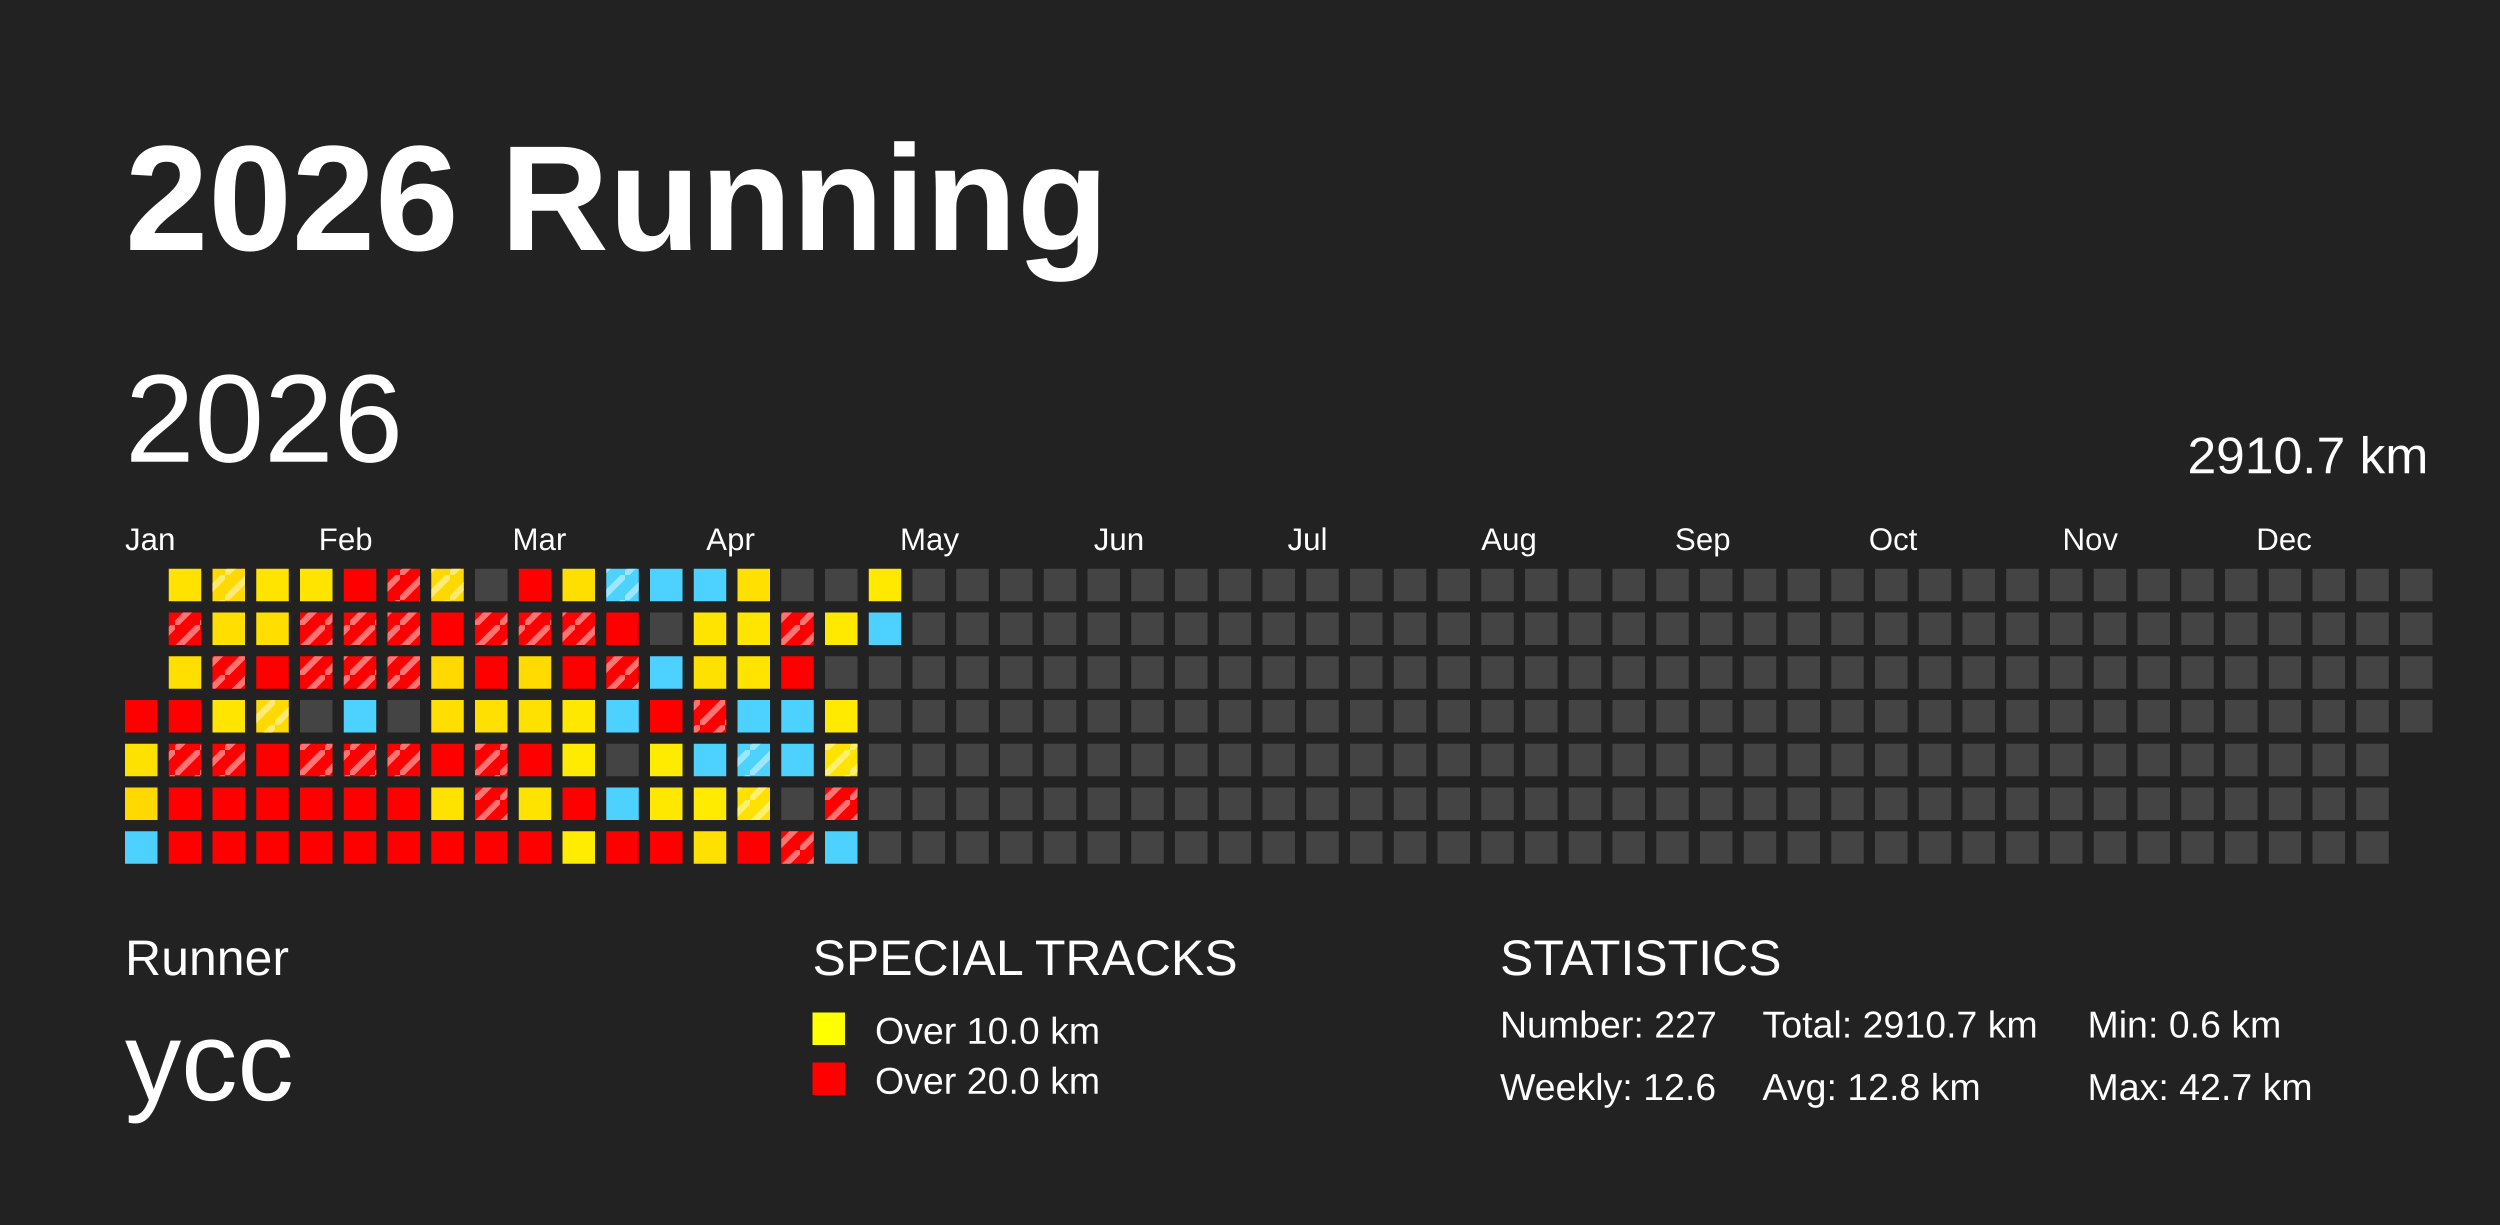
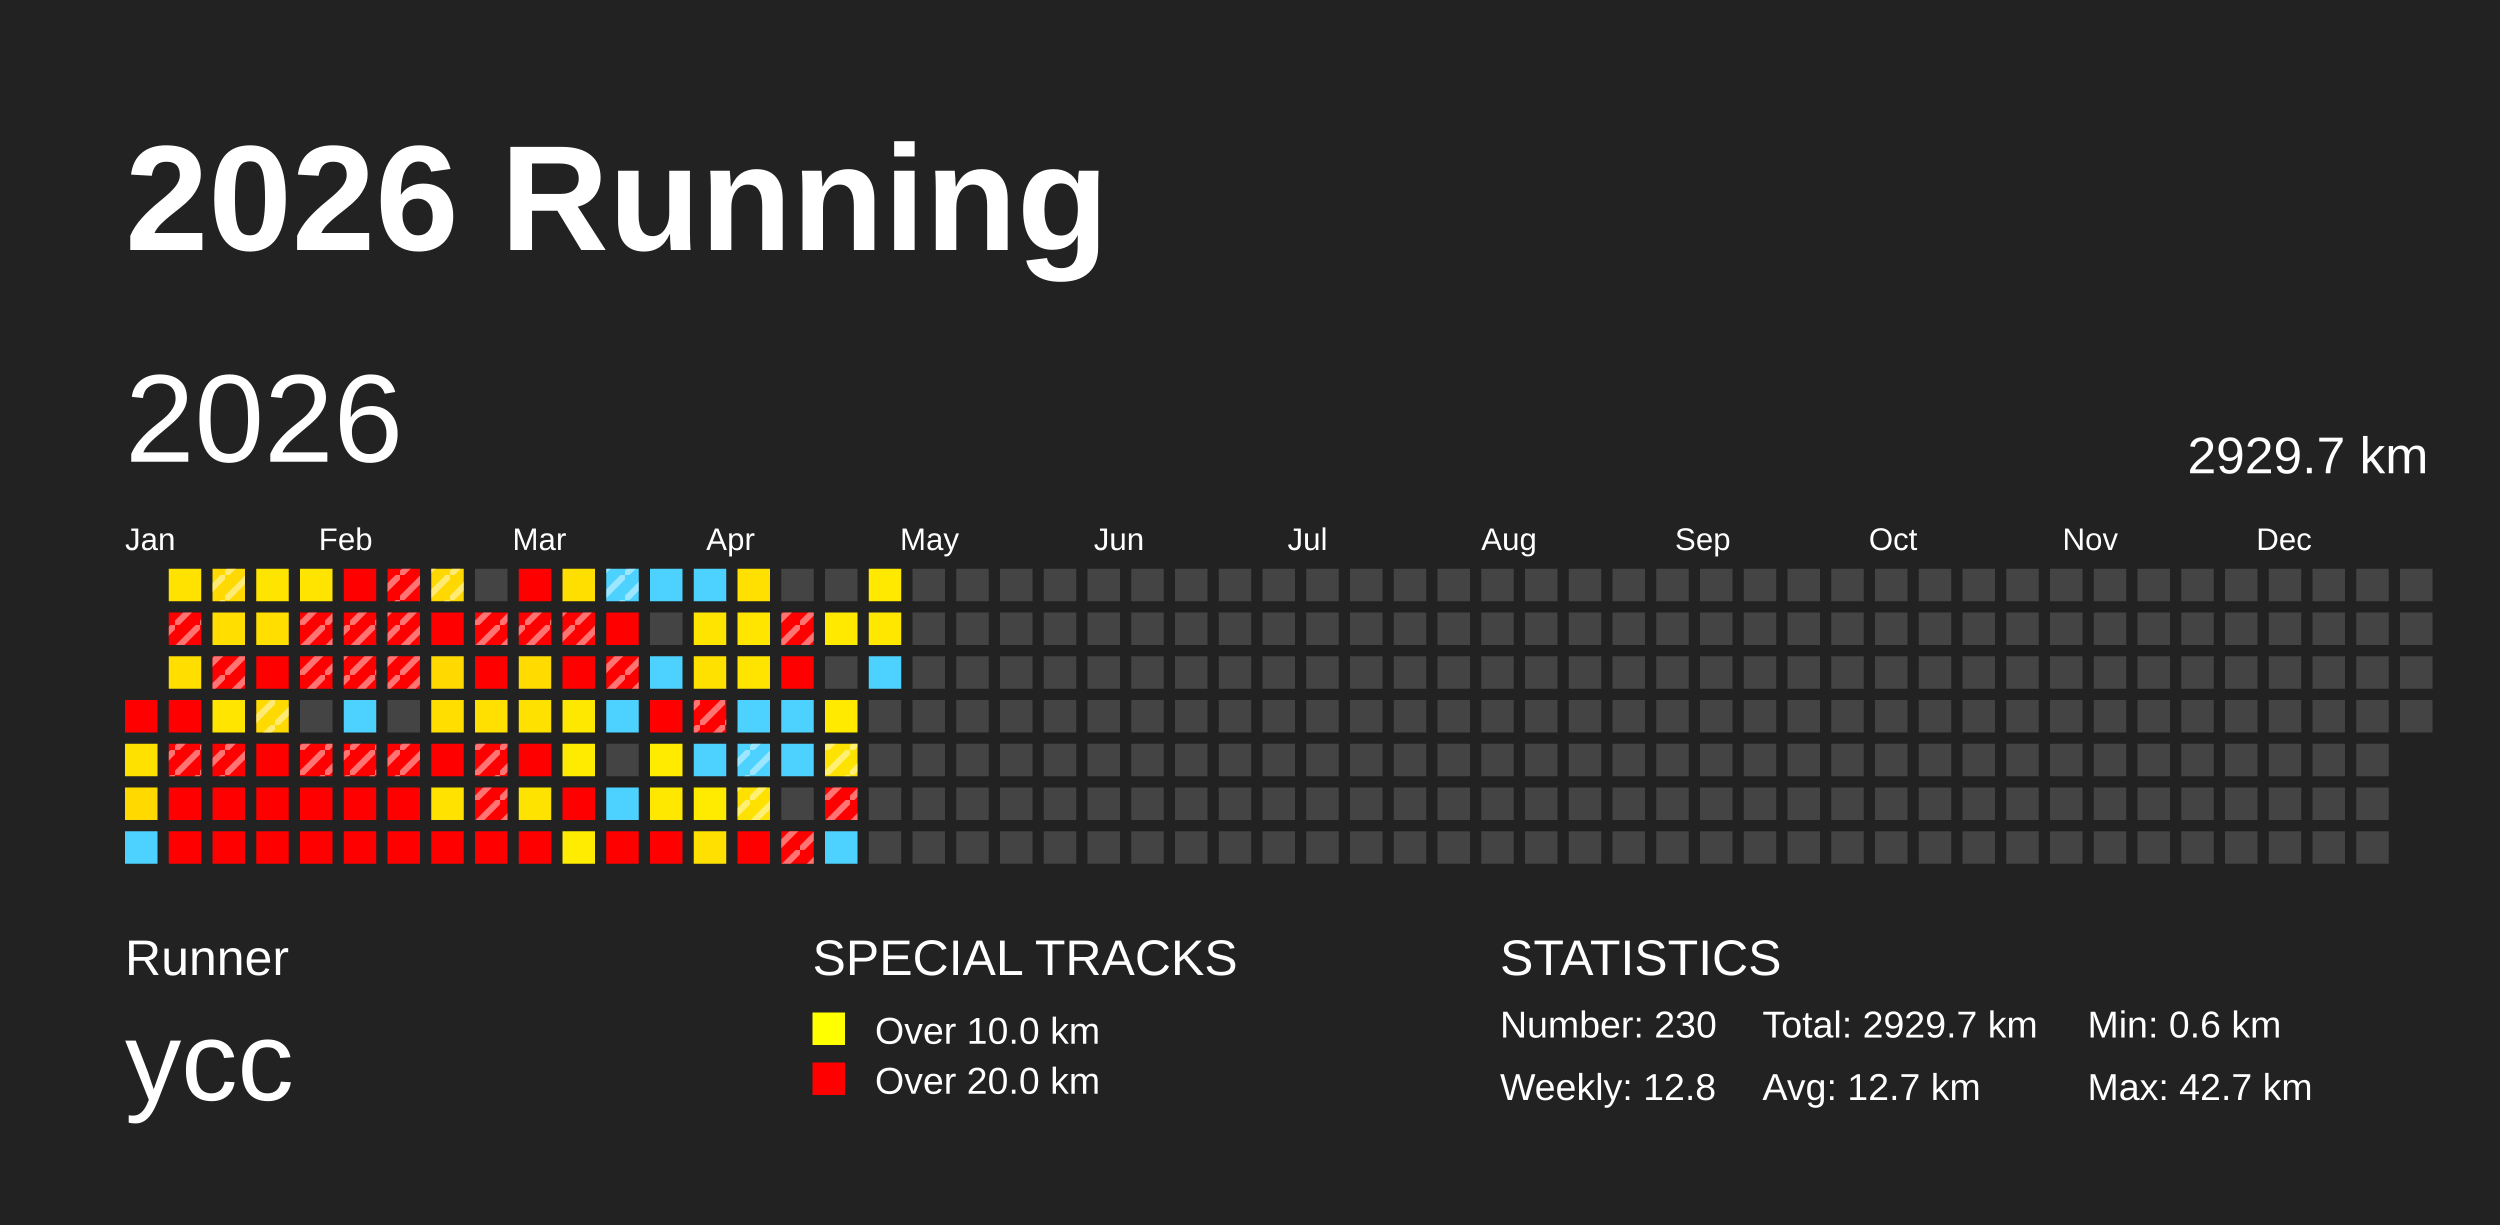
<svg xmlns="http://www.w3.org/2000/svg" baseProfile="full" height="98mm" version="1.1" viewBox="0,0,200,98" width="200mm">
  <defs>
    <pattern height="2" id="indoor-stripe" patternUnits="userSpaceOnUse" width="2">
      <line stroke="white" stroke-opacity="0.45" stroke-width="0.5" x1="0" x2="2" y1="2" y2="0" />
    </pattern>
  </defs>
  <rect fill="#222222" height="98" width="200" x="0" y="0" />
  <text fill="#FFFFFF" style="font-size:12px; font-family:Arial; font-weight:bold;" x="10" y="20">2026 Running</text>
  <text fill="#FFFFFF" style="font-size:4px; font-family:Arial" x="10" y="78">Runner</text>
  <text fill="#FFFFFF" style="font-size:9px; font-family:Arial" x="10" y="88">ycc</text>
  <text fill="#FFFFFF" style="font-size:4px; font-family:Arial" x="65" y="78">SPECIAL TRACKS</text>
  <rect fill="yellow" height="2.6" width="2.6" x="65" y="81" />
  <text fill="#FFFFFF" style="font-size:3px; font-family:Arial" x="70" y="83.5">Over 10.0 km</text>
  <rect fill="red" height="2.6" width="2.6" x="65" y="85" />
  <text fill="#FFFFFF" style="font-size:3px; font-family:Arial" x="70" y="87.5">Over 20.0 km</text>
  <text fill="#FFFFFF" style="font-size:4px; font-family:Arial" x="120" y="78">STATISTICS</text>
-   <text fill="#FFFFFF" style="font-size:3px; font-family:Arial" x="120" y="83">Number: 227</text>
-   <text fill="#FFFFFF" style="font-size:3px; font-family:Arial" x="120" y="88">Weekly: 12.6</text>
-   <text fill="#FFFFFF" style="font-size:3px; font-family:Arial" x="141" y="83">Total: 2910.7 km</text>
-   <text fill="#FFFFFF" style="font-size:3px; font-family:Arial" x="141" y="88">Avg: 12.8 km</text>
+   <text fill="#FFFFFF" style="font-size:3px; font-family:Arial" x="120" y="83">Number: 230</text>
+   <text fill="#FFFFFF" style="font-size:3px; font-family:Arial" x="120" y="88">Weekly: 12.8</text>
+   <text fill="#FFFFFF" style="font-size:3px; font-family:Arial" x="141" y="83">Total: 2929.7 km</text>
+   <text fill="#FFFFFF" style="font-size:3px; font-family:Arial" x="141" y="88">Avg: 12.7 km</text>
  <text fill="#FFFFFF" style="font-size:3px; font-family:Arial" x="167" y="83">Min: 0.6 km</text>
  <text fill="#FFFFFF" style="font-size:3px; font-family:Arial" x="167" y="88">Max: 42.7 km</text>
  <text dominant-baseline="hanging" fill="#FFFFFF" style="font-size:10.0px; font-family:Arial;" x="10" y="30">2026</text>
-   <text dominant-baseline="hanging" fill="#FFFFFF" style="font-size:4.125px; font-family:Arial;" x="175" y="35">2910.7 km</text>
+   <text dominant-baseline="hanging" fill="#FFFFFF" style="font-size:4.125px; font-family:Arial;" x="175" y="35">2929.7 km</text>
  <text fill="#FFFFFF" style="font-size:2.5px; font-family:Arial" x="10.0" y="44">Jan</text>
  <text fill="#FFFFFF" style="font-size:2.5px; font-family:Arial" x="25.5" y="44">Feb</text>
  <text fill="#FFFFFF" style="font-size:2.5px; font-family:Arial" x="41.0" y="44">Mar</text>
  <text fill="#FFFFFF" style="font-size:2.5px; font-family:Arial" x="56.5" y="44">Apr</text>
  <text fill="#FFFFFF" style="font-size:2.5px; font-family:Arial" x="72.0" y="44">May</text>
  <text fill="#FFFFFF" style="font-size:2.5px; font-family:Arial" x="87.5" y="44">Jun</text>
  <text fill="#FFFFFF" style="font-size:2.5px; font-family:Arial" x="103.0" y="44">Jul</text>
  <text fill="#FFFFFF" style="font-size:2.5px; font-family:Arial" x="118.5" y="44">Aug</text>
  <text fill="#FFFFFF" style="font-size:2.5px; font-family:Arial" x="134.0" y="44">Sep</text>
  <text fill="#FFFFFF" style="font-size:2.5px; font-family:Arial" x="149.5" y="44">Oct</text>
  <text fill="#FFFFFF" style="font-size:2.5px; font-family:Arial" x="165.0" y="44">Nov</text>
  <text fill="#FFFFFF" style="font-size:2.5px; font-family:Arial" x="180.5" y="44">Dec</text>
  <rect fill="red" height="2.6" width="2.6" x="10.0" y="56.0" />
  <rect fill="#ffe100" height="2.6" width="2.6" x="10.0" y="59.5" />
  <rect fill="#ffd900" height="2.6" width="2.6" x="10.0" y="63.0" />
  <rect fill="#4dd2ff" height="2.6" width="2.6" x="10.0" y="66.5" />
  <rect fill="#ffe200" height="2.6" width="2.6" x="13.5" y="45.5" />
  <rect fill="red" height="2.6" width="2.6" x="13.5" y="49.0" />
  <rect fill="url(#indoor-stripe)" height="2.6" width="2.6" x="13.5" y="49.0" />
  <rect fill="#ffde00" height="2.6" width="2.6" x="13.5" y="52.5" />
  <rect fill="red" height="2.6" width="2.6" x="13.5" y="56.0" />
  <rect fill="red" height="2.6" width="2.6" x="13.5" y="59.5" />
  <rect fill="url(#indoor-stripe)" height="2.6" width="2.6" x="13.5" y="59.5" />
  <rect fill="red" height="2.6" width="2.6" x="13.5" y="63.0" />
  <rect fill="red" height="2.6" width="2.6" x="13.5" y="66.5" />
  <rect fill="#ffd900" height="2.6" width="2.6" x="17.0" y="45.5" />
  <rect fill="url(#indoor-stripe)" height="2.6" width="2.6" x="17.0" y="45.5" />
  <rect fill="#ffde00" height="2.6" width="2.6" x="17.0" y="49.0" />
  <rect fill="red" height="2.6" width="2.6" x="17.0" y="52.5" />
  <rect fill="url(#indoor-stripe)" height="2.6" width="2.6" x="17.0" y="52.5" />
  <rect fill="#ffe500" height="2.6" width="2.6" x="17.0" y="56.0" />
  <rect fill="red" height="2.6" width="2.6" x="17.0" y="59.5" />
  <rect fill="url(#indoor-stripe)" height="2.6" width="2.6" x="17.0" y="59.5" />
  <rect fill="red" height="2.6" width="2.6" x="17.0" y="63.0" />
  <rect fill="red" height="2.6" width="2.6" x="17.0" y="66.5" />
  <rect fill="#ffe400" height="2.6" width="2.6" x="20.5" y="45.5" />
  <rect fill="#ffde00" height="2.6" width="2.6" x="20.5" y="49.0" />
  <rect fill="red" height="2.6" width="2.6" x="20.5" y="52.5" />
  <rect fill="#ffda00" height="2.6" width="2.6" x="20.5" y="56.0" />
  <rect fill="url(#indoor-stripe)" height="2.6" width="2.6" x="20.5" y="56.0" />
  <rect fill="red" height="2.6" width="2.6" x="20.5" y="59.5" />
  <rect fill="red" height="2.6" width="2.6" x="20.5" y="63.0" />
  <rect fill="red" height="2.6" width="2.6" x="20.5" y="66.5" />
  <rect fill="#ffe400" height="2.6" width="2.6" x="24.0" y="45.5" />
  <rect fill="red" height="2.6" width="2.6" x="24.0" y="49.0" />
  <rect fill="url(#indoor-stripe)" height="2.6" width="2.6" x="24.0" y="49.0" />
  <rect fill="red" height="2.6" width="2.6" x="24.0" y="52.5" />
  <rect fill="url(#indoor-stripe)" height="2.6" width="2.6" x="24.0" y="52.5" />
  <rect fill="#444444" height="2.6" width="2.6" x="24.0" y="56.0" />
  <rect fill="red" height="2.6" width="2.6" x="24.0" y="59.5" />
  <rect fill="url(#indoor-stripe)" height="2.6" width="2.6" x="24.0" y="59.5" />
  <rect fill="red" height="2.6" width="2.6" x="24.0" y="63.0" />
  <rect fill="red" height="2.6" width="2.6" x="24.0" y="66.5" />
  <rect fill="red" height="2.6" width="2.6" x="27.5" y="45.5" />
  <rect fill="red" height="2.6" width="2.6" x="27.5" y="49.0" />
  <rect fill="url(#indoor-stripe)" height="2.6" width="2.6" x="27.5" y="49.0" />
  <rect fill="red" height="2.6" width="2.6" x="27.5" y="52.5" />
  <rect fill="url(#indoor-stripe)" height="2.6" width="2.6" x="27.5" y="52.5" />
  <rect fill="#4dd2ff" height="2.6" width="2.6" x="27.5" y="56.0" />
  <rect fill="red" height="2.6" width="2.6" x="27.5" y="59.5" />
  <rect fill="url(#indoor-stripe)" height="2.6" width="2.6" x="27.5" y="59.5" />
  <rect fill="red" height="2.6" width="2.6" x="27.5" y="63.0" />
  <rect fill="red" height="2.6" width="2.6" x="27.5" y="66.5" />
  <rect fill="red" height="2.6" width="2.6" x="31.0" y="45.5" />
  <rect fill="url(#indoor-stripe)" height="2.6" width="2.6" x="31.0" y="45.5" />
  <rect fill="red" height="2.6" width="2.6" x="31.0" y="49.0" />
  <rect fill="url(#indoor-stripe)" height="2.6" width="2.6" x="31.0" y="49.0" />
  <rect fill="red" height="2.6" width="2.6" x="31.0" y="52.5" />
  <rect fill="url(#indoor-stripe)" height="2.6" width="2.6" x="31.0" y="52.5" />
  <rect fill="#444444" height="2.6" width="2.6" x="31.0" y="56.0" />
  <rect fill="red" height="2.6" width="2.6" x="31.0" y="59.5" />
  <rect fill="url(#indoor-stripe)" height="2.6" width="2.6" x="31.0" y="59.5" />
  <rect fill="red" height="2.6" width="2.6" x="31.0" y="63.0" />
  <rect fill="red" height="2.6" width="2.6" x="31.0" y="66.5" />
  <rect fill="#ffd800" height="2.6" width="2.6" x="34.5" y="45.5" />
  <rect fill="url(#indoor-stripe)" height="2.6" width="2.6" x="34.5" y="45.5" />
  <rect fill="red" height="2.6" width="2.6" x="34.5" y="49.0" />
  <rect fill="#ffd900" height="2.6" width="2.6" x="34.5" y="52.5" />
  <rect fill="#ffde00" height="2.6" width="2.6" x="34.5" y="56.0" />
  <rect fill="red" height="2.6" width="2.6" x="34.5" y="59.5" />
  <rect fill="#ffe200" height="2.6" width="2.6" x="34.5" y="63.0" />
  <rect fill="red" height="2.6" width="2.6" x="34.5" y="66.5" />
  <rect fill="#444444" height="2.6" width="2.6" x="38.0" y="45.5" />
  <rect fill="red" height="2.6" width="2.6" x="38.0" y="49.0" />
  <rect fill="url(#indoor-stripe)" height="2.6" width="2.6" x="38.0" y="49.0" />
  <rect fill="red" height="2.6" width="2.6" x="38.0" y="52.5" />
  <rect fill="#ffe000" height="2.6" width="2.6" x="38.0" y="56.0" />
  <rect fill="red" height="2.6" width="2.6" x="38.0" y="59.5" />
  <rect fill="url(#indoor-stripe)" height="2.6" width="2.6" x="38.0" y="59.5" />
  <rect fill="red" height="2.6" width="2.6" x="38.0" y="63.0" />
  <rect fill="url(#indoor-stripe)" height="2.6" width="2.6" x="38.0" y="63.0" />
  <rect fill="red" height="2.6" width="2.6" x="38.0" y="66.5" />
  <rect fill="red" height="2.6" width="2.6" x="41.5" y="45.5" />
  <rect fill="red" height="2.6" width="2.6" x="41.5" y="49.0" />
  <rect fill="url(#indoor-stripe)" height="2.6" width="2.6" x="41.5" y="49.0" />
  <rect fill="#ffdb00" height="2.6" width="2.6" x="41.5" y="52.5" />
  <rect fill="#ffe100" height="2.6" width="2.6" x="41.5" y="56.0" />
  <rect fill="red" height="2.6" width="2.6" x="41.5" y="59.5" />
  <rect fill="#ffe300" height="2.6" width="2.6" x="41.5" y="63.0" />
  <rect fill="red" height="2.6" width="2.6" x="41.5" y="66.5" />
  <rect fill="#ffdf00" height="2.6" width="2.6" x="45.0" y="45.5" />
  <rect fill="red" height="2.6" width="2.6" x="45.0" y="49.0" />
  <rect fill="url(#indoor-stripe)" height="2.6" width="2.6" x="45.0" y="49.0" />
  <rect fill="red" height="2.6" width="2.6" x="45.0" y="52.5" />
  <rect fill="#ffe800" height="2.6" width="2.6" x="45.0" y="56.0" />
  <rect fill="#ffeb00" height="2.6" width="2.6" x="45.0" y="59.5" />
  <rect fill="red" height="2.6" width="2.6" x="45.0" y="63.0" />
  <rect fill="#ffec00" height="2.6" width="2.6" x="45.0" y="66.5" />
  <rect fill="#4dd2ff" height="2.6" width="2.6" x="48.5" y="45.5" />
  <rect fill="url(#indoor-stripe)" height="2.6" width="2.6" x="48.5" y="45.5" />
  <rect fill="red" height="2.6" width="2.6" x="48.5" y="49.0" />
  <rect fill="red" height="2.6" width="2.6" x="48.5" y="52.5" />
  <rect fill="url(#indoor-stripe)" height="2.6" width="2.6" x="48.5" y="52.5" />
  <rect fill="#4dd2ff" height="2.6" width="2.6" x="48.5" y="56.0" />
  <rect fill="#444444" height="2.6" width="2.6" x="48.5" y="59.5" />
  <rect fill="#4dd2ff" height="2.6" width="2.6" x="48.5" y="63.0" />
  <rect fill="red" height="2.6" width="2.6" x="48.5" y="66.5" />
  <rect fill="#4dd2ff" height="2.6" width="2.6" x="52.0" y="45.5" />
  <rect fill="#444444" height="2.6" width="2.6" x="52.0" y="49.0" />
  <rect fill="#4dd2ff" height="2.6" width="2.6" x="52.0" y="52.5" />
  <rect fill="red" height="2.6" width="2.6" x="52.0" y="56.0" />
  <rect fill="#ffeb00" height="2.6" width="2.6" x="52.0" y="59.5" />
  <rect fill="#ffe800" height="2.6" width="2.6" x="52.0" y="63.0" />
  <rect fill="red" height="2.6" width="2.6" x="52.0" y="66.5" />
  <rect fill="#4dd2ff" height="2.6" width="2.6" x="55.5" y="45.5" />
  <rect fill="#ffe400" height="2.6" width="2.6" x="55.5" y="49.0" />
  <rect fill="#ffe100" height="2.6" width="2.6" x="55.5" y="52.5" />
  <rect fill="red" height="2.6" width="2.6" x="55.5" y="56.0" />
  <rect fill="url(#indoor-stripe)" height="2.6" width="2.6" x="55.5" y="56.0" />
  <rect fill="#4dd2ff" height="2.6" width="2.6" x="55.5" y="59.5" />
  <rect fill="#ffeb00" height="2.6" width="2.6" x="55.5" y="63.0" />
  <rect fill="#ffe000" height="2.6" width="2.6" x="55.5" y="66.5" />
  <rect fill="#ffe000" height="2.6" width="2.6" x="59.0" y="45.5" />
  <rect fill="#ffe500" height="2.6" width="2.6" x="59.0" y="49.0" />
  <rect fill="#ffe400" height="2.6" width="2.6" x="59.0" y="52.5" />
  <rect fill="#4dd2ff" height="2.6" width="2.6" x="59.0" y="56.0" />
  <rect fill="#4dd2ff" height="2.6" width="2.6" x="59.0" y="59.5" />
  <rect fill="url(#indoor-stripe)" height="2.6" width="2.6" x="59.0" y="59.5" />
  <rect fill="#ffe100" height="2.6" width="2.6" x="59.0" y="63.0" />
  <rect fill="url(#indoor-stripe)" height="2.6" width="2.6" x="59.0" y="63.0" />
  <rect fill="red" height="2.6" width="2.6" x="59.0" y="66.5" />
  <rect fill="#444444" height="2.6" width="2.6" x="62.5" y="45.5" />
  <rect fill="red" height="2.6" width="2.6" x="62.5" y="49.0" />
  <rect fill="url(#indoor-stripe)" height="2.6" width="2.6" x="62.5" y="49.0" />
  <rect fill="red" height="2.6" width="2.6" x="62.5" y="52.5" />
  <rect fill="#4dd2ff" height="2.6" width="2.6" x="62.5" y="56.0" />
  <rect fill="#4dd2ff" height="2.6" width="2.6" x="62.5" y="59.5" />
  <rect fill="#444444" height="2.6" width="2.6" x="62.5" y="63.0" />
  <rect fill="red" height="2.6" width="2.6" x="62.5" y="66.5" />
  <rect fill="url(#indoor-stripe)" height="2.6" width="2.6" x="62.5" y="66.5" />
  <rect fill="#444444" height="2.6" width="2.6" x="66.0" y="45.5" />
  <rect fill="#ffe900" height="2.6" width="2.6" x="66.0" y="49.0" />
  <rect fill="#444444" height="2.6" width="2.6" x="66.0" y="52.5" />
  <rect fill="#ffea00" height="2.6" width="2.6" x="66.0" y="56.0" />
  <rect fill="#ffe300" height="2.6" width="2.6" x="66.0" y="59.5" />
  <rect fill="url(#indoor-stripe)" height="2.6" width="2.6" x="66.0" y="59.5" />
  <rect fill="red" height="2.6" width="2.6" x="66.0" y="63.0" />
  <rect fill="url(#indoor-stripe)" height="2.6" width="2.6" x="66.0" y="63.0" />
  <rect fill="#4dd2ff" height="2.6" width="2.6" x="66.0" y="66.5" />
  <rect fill="#ffe900" height="2.6" width="2.6" x="69.5" y="45.5" />
-   <rect fill="#4dd2ff" height="2.6" width="2.6" x="69.5" y="49.0" />
-   <rect fill="#444444" height="2.6" width="2.6" x="69.5" y="52.5" />
+   <rect fill="#ffe700" height="2.6" width="2.6" x="69.5" y="49.0" />
+   <rect fill="#4dd2ff" height="2.6" width="2.6" x="69.5" y="52.5" />
  <rect fill="#444444" height="2.6" width="2.6" x="69.5" y="56.0" />
  <rect fill="#444444" height="2.6" width="2.6" x="69.5" y="59.5" />
  <rect fill="#444444" height="2.6" width="2.6" x="69.5" y="63.0" />
  <rect fill="#444444" height="2.6" width="2.6" x="69.5" y="66.5" />
  <rect fill="#444444" height="2.6" width="2.6" x="73.0" y="45.5" />
  <rect fill="#444444" height="2.6" width="2.6" x="73.0" y="49.0" />
  <rect fill="#444444" height="2.6" width="2.6" x="73.0" y="52.5" />
  <rect fill="#444444" height="2.6" width="2.6" x="73.0" y="56.0" />
  <rect fill="#444444" height="2.6" width="2.6" x="73.0" y="59.5" />
  <rect fill="#444444" height="2.6" width="2.6" x="73.0" y="63.0" />
  <rect fill="#444444" height="2.6" width="2.6" x="73.0" y="66.5" />
  <rect fill="#444444" height="2.6" width="2.6" x="76.5" y="45.5" />
  <rect fill="#444444" height="2.6" width="2.6" x="76.5" y="49.0" />
  <rect fill="#444444" height="2.6" width="2.6" x="76.5" y="52.5" />
  <rect fill="#444444" height="2.6" width="2.6" x="76.5" y="56.0" />
  <rect fill="#444444" height="2.6" width="2.6" x="76.5" y="59.5" />
  <rect fill="#444444" height="2.6" width="2.6" x="76.5" y="63.0" />
  <rect fill="#444444" height="2.6" width="2.6" x="76.5" y="66.5" />
  <rect fill="#444444" height="2.6" width="2.6" x="80.0" y="45.5" />
  <rect fill="#444444" height="2.6" width="2.6" x="80.0" y="49.0" />
  <rect fill="#444444" height="2.6" width="2.6" x="80.0" y="52.5" />
  <rect fill="#444444" height="2.6" width="2.6" x="80.0" y="56.0" />
  <rect fill="#444444" height="2.6" width="2.6" x="80.0" y="59.5" />
  <rect fill="#444444" height="2.6" width="2.6" x="80.0" y="63.0" />
  <rect fill="#444444" height="2.6" width="2.6" x="80.0" y="66.5" />
  <rect fill="#444444" height="2.6" width="2.6" x="83.5" y="45.5" />
  <rect fill="#444444" height="2.6" width="2.6" x="83.5" y="49.0" />
  <rect fill="#444444" height="2.6" width="2.6" x="83.5" y="52.5" />
  <rect fill="#444444" height="2.6" width="2.6" x="83.5" y="56.0" />
  <rect fill="#444444" height="2.6" width="2.6" x="83.5" y="59.5" />
  <rect fill="#444444" height="2.6" width="2.6" x="83.5" y="63.0" />
  <rect fill="#444444" height="2.6" width="2.6" x="83.5" y="66.5" />
  <rect fill="#444444" height="2.6" width="2.6" x="87.0" y="45.5" />
  <rect fill="#444444" height="2.6" width="2.6" x="87.0" y="49.0" />
  <rect fill="#444444" height="2.6" width="2.6" x="87.0" y="52.5" />
  <rect fill="#444444" height="2.6" width="2.6" x="87.0" y="56.0" />
  <rect fill="#444444" height="2.6" width="2.6" x="87.0" y="59.5" />
  <rect fill="#444444" height="2.6" width="2.6" x="87.0" y="63.0" />
  <rect fill="#444444" height="2.6" width="2.6" x="87.0" y="66.5" />
  <rect fill="#444444" height="2.6" width="2.6" x="90.5" y="45.5" />
  <rect fill="#444444" height="2.6" width="2.6" x="90.5" y="49.0" />
  <rect fill="#444444" height="2.6" width="2.6" x="90.5" y="52.5" />
  <rect fill="#444444" height="2.6" width="2.6" x="90.5" y="56.0" />
  <rect fill="#444444" height="2.6" width="2.6" x="90.5" y="59.5" />
  <rect fill="#444444" height="2.6" width="2.6" x="90.5" y="63.0" />
  <rect fill="#444444" height="2.6" width="2.6" x="90.5" y="66.5" />
  <rect fill="#444444" height="2.6" width="2.6" x="94.0" y="45.5" />
  <rect fill="#444444" height="2.6" width="2.6" x="94.0" y="49.0" />
  <rect fill="#444444" height="2.6" width="2.6" x="94.0" y="52.5" />
  <rect fill="#444444" height="2.6" width="2.6" x="94.0" y="56.0" />
  <rect fill="#444444" height="2.6" width="2.6" x="94.0" y="59.5" />
  <rect fill="#444444" height="2.6" width="2.6" x="94.0" y="63.0" />
  <rect fill="#444444" height="2.6" width="2.6" x="94.0" y="66.5" />
  <rect fill="#444444" height="2.6" width="2.6" x="97.5" y="45.5" />
  <rect fill="#444444" height="2.6" width="2.6" x="97.5" y="49.0" />
  <rect fill="#444444" height="2.6" width="2.6" x="97.5" y="52.5" />
  <rect fill="#444444" height="2.6" width="2.6" x="97.5" y="56.0" />
  <rect fill="#444444" height="2.6" width="2.6" x="97.5" y="59.5" />
  <rect fill="#444444" height="2.6" width="2.6" x="97.5" y="63.0" />
  <rect fill="#444444" height="2.6" width="2.6" x="97.5" y="66.5" />
  <rect fill="#444444" height="2.6" width="2.6" x="101.0" y="45.5" />
  <rect fill="#444444" height="2.6" width="2.6" x="101.0" y="49.0" />
  <rect fill="#444444" height="2.6" width="2.6" x="101.0" y="52.5" />
  <rect fill="#444444" height="2.6" width="2.6" x="101.0" y="56.0" />
  <rect fill="#444444" height="2.6" width="2.6" x="101.0" y="59.5" />
  <rect fill="#444444" height="2.6" width="2.6" x="101.0" y="63.0" />
  <rect fill="#444444" height="2.6" width="2.6" x="101.0" y="66.5" />
  <rect fill="#444444" height="2.6" width="2.6" x="104.5" y="45.5" />
  <rect fill="#444444" height="2.6" width="2.6" x="104.5" y="49.0" />
  <rect fill="#444444" height="2.6" width="2.6" x="104.5" y="52.5" />
  <rect fill="#444444" height="2.6" width="2.6" x="104.5" y="56.0" />
  <rect fill="#444444" height="2.6" width="2.6" x="104.5" y="59.5" />
  <rect fill="#444444" height="2.6" width="2.6" x="104.5" y="63.0" />
  <rect fill="#444444" height="2.6" width="2.6" x="104.5" y="66.5" />
  <rect fill="#444444" height="2.6" width="2.6" x="108.0" y="45.5" />
  <rect fill="#444444" height="2.6" width="2.6" x="108.0" y="49.0" />
  <rect fill="#444444" height="2.6" width="2.6" x="108.0" y="52.5" />
  <rect fill="#444444" height="2.6" width="2.6" x="108.0" y="56.0" />
  <rect fill="#444444" height="2.6" width="2.6" x="108.0" y="59.5" />
  <rect fill="#444444" height="2.6" width="2.6" x="108.0" y="63.0" />
  <rect fill="#444444" height="2.6" width="2.6" x="108.0" y="66.5" />
  <rect fill="#444444" height="2.6" width="2.6" x="111.5" y="45.5" />
  <rect fill="#444444" height="2.6" width="2.6" x="111.5" y="49.0" />
  <rect fill="#444444" height="2.6" width="2.6" x="111.5" y="52.5" />
  <rect fill="#444444" height="2.6" width="2.6" x="111.5" y="56.0" />
  <rect fill="#444444" height="2.6" width="2.6" x="111.5" y="59.5" />
  <rect fill="#444444" height="2.6" width="2.6" x="111.5" y="63.0" />
  <rect fill="#444444" height="2.6" width="2.6" x="111.5" y="66.5" />
  <rect fill="#444444" height="2.6" width="2.6" x="115.0" y="45.5" />
  <rect fill="#444444" height="2.6" width="2.6" x="115.0" y="49.0" />
  <rect fill="#444444" height="2.6" width="2.6" x="115.0" y="52.5" />
  <rect fill="#444444" height="2.6" width="2.6" x="115.0" y="56.0" />
  <rect fill="#444444" height="2.6" width="2.6" x="115.0" y="59.5" />
  <rect fill="#444444" height="2.6" width="2.6" x="115.0" y="63.0" />
  <rect fill="#444444" height="2.6" width="2.6" x="115.0" y="66.5" />
  <rect fill="#444444" height="2.6" width="2.6" x="118.5" y="45.5" />
  <rect fill="#444444" height="2.6" width="2.6" x="118.5" y="49.0" />
  <rect fill="#444444" height="2.6" width="2.6" x="118.5" y="52.5" />
  <rect fill="#444444" height="2.6" width="2.6" x="118.5" y="56.0" />
  <rect fill="#444444" height="2.6" width="2.6" x="118.5" y="59.5" />
  <rect fill="#444444" height="2.6" width="2.6" x="118.5" y="63.0" />
  <rect fill="#444444" height="2.6" width="2.6" x="118.5" y="66.5" />
  <rect fill="#444444" height="2.6" width="2.6" x="122.0" y="45.5" />
  <rect fill="#444444" height="2.6" width="2.6" x="122.0" y="49.0" />
  <rect fill="#444444" height="2.6" width="2.6" x="122.0" y="52.5" />
  <rect fill="#444444" height="2.6" width="2.6" x="122.0" y="56.0" />
  <rect fill="#444444" height="2.6" width="2.6" x="122.0" y="59.5" />
  <rect fill="#444444" height="2.6" width="2.6" x="122.0" y="63.0" />
  <rect fill="#444444" height="2.6" width="2.6" x="122.0" y="66.5" />
  <rect fill="#444444" height="2.6" width="2.6" x="125.5" y="45.5" />
  <rect fill="#444444" height="2.6" width="2.6" x="125.5" y="49.0" />
  <rect fill="#444444" height="2.6" width="2.6" x="125.5" y="52.5" />
  <rect fill="#444444" height="2.6" width="2.6" x="125.5" y="56.0" />
  <rect fill="#444444" height="2.6" width="2.6" x="125.5" y="59.5" />
  <rect fill="#444444" height="2.6" width="2.6" x="125.5" y="63.0" />
  <rect fill="#444444" height="2.6" width="2.6" x="125.5" y="66.5" />
  <rect fill="#444444" height="2.6" width="2.6" x="129.0" y="45.5" />
  <rect fill="#444444" height="2.6" width="2.6" x="129.0" y="49.0" />
  <rect fill="#444444" height="2.6" width="2.6" x="129.0" y="52.5" />
  <rect fill="#444444" height="2.6" width="2.6" x="129.0" y="56.0" />
  <rect fill="#444444" height="2.6" width="2.6" x="129.0" y="59.5" />
  <rect fill="#444444" height="2.6" width="2.6" x="129.0" y="63.0" />
  <rect fill="#444444" height="2.6" width="2.6" x="129.0" y="66.5" />
  <rect fill="#444444" height="2.6" width="2.6" x="132.5" y="45.5" />
  <rect fill="#444444" height="2.6" width="2.6" x="132.5" y="49.0" />
  <rect fill="#444444" height="2.6" width="2.6" x="132.5" y="52.5" />
  <rect fill="#444444" height="2.6" width="2.6" x="132.5" y="56.0" />
  <rect fill="#444444" height="2.6" width="2.6" x="132.5" y="59.5" />
  <rect fill="#444444" height="2.6" width="2.6" x="132.5" y="63.0" />
  <rect fill="#444444" height="2.6" width="2.6" x="132.5" y="66.5" />
  <rect fill="#444444" height="2.6" width="2.6" x="136.0" y="45.5" />
  <rect fill="#444444" height="2.6" width="2.6" x="136.0" y="49.0" />
  <rect fill="#444444" height="2.6" width="2.6" x="136.0" y="52.5" />
  <rect fill="#444444" height="2.6" width="2.6" x="136.0" y="56.0" />
  <rect fill="#444444" height="2.6" width="2.6" x="136.0" y="59.5" />
  <rect fill="#444444" height="2.6" width="2.6" x="136.0" y="63.0" />
  <rect fill="#444444" height="2.6" width="2.6" x="136.0" y="66.5" />
  <rect fill="#444444" height="2.6" width="2.6" x="139.5" y="45.5" />
  <rect fill="#444444" height="2.6" width="2.6" x="139.5" y="49.0" />
  <rect fill="#444444" height="2.6" width="2.6" x="139.5" y="52.5" />
  <rect fill="#444444" height="2.6" width="2.6" x="139.5" y="56.0" />
  <rect fill="#444444" height="2.6" width="2.6" x="139.5" y="59.5" />
  <rect fill="#444444" height="2.6" width="2.6" x="139.5" y="63.0" />
  <rect fill="#444444" height="2.6" width="2.6" x="139.5" y="66.5" />
  <rect fill="#444444" height="2.6" width="2.6" x="143.0" y="45.5" />
  <rect fill="#444444" height="2.6" width="2.6" x="143.0" y="49.0" />
  <rect fill="#444444" height="2.6" width="2.6" x="143.0" y="52.5" />
  <rect fill="#444444" height="2.6" width="2.6" x="143.0" y="56.0" />
  <rect fill="#444444" height="2.6" width="2.6" x="143.0" y="59.5" />
  <rect fill="#444444" height="2.6" width="2.6" x="143.0" y="63.0" />
  <rect fill="#444444" height="2.6" width="2.6" x="143.0" y="66.5" />
  <rect fill="#444444" height="2.6" width="2.6" x="146.5" y="45.5" />
  <rect fill="#444444" height="2.6" width="2.6" x="146.5" y="49.0" />
  <rect fill="#444444" height="2.6" width="2.6" x="146.5" y="52.5" />
  <rect fill="#444444" height="2.6" width="2.6" x="146.5" y="56.0" />
  <rect fill="#444444" height="2.6" width="2.6" x="146.5" y="59.5" />
  <rect fill="#444444" height="2.6" width="2.6" x="146.5" y="63.0" />
  <rect fill="#444444" height="2.6" width="2.6" x="146.5" y="66.5" />
  <rect fill="#444444" height="2.6" width="2.6" x="150.0" y="45.5" />
  <rect fill="#444444" height="2.6" width="2.6" x="150.0" y="49.0" />
  <rect fill="#444444" height="2.6" width="2.6" x="150.0" y="52.5" />
  <rect fill="#444444" height="2.6" width="2.6" x="150.0" y="56.0" />
  <rect fill="#444444" height="2.6" width="2.6" x="150.0" y="59.5" />
  <rect fill="#444444" height="2.6" width="2.6" x="150.0" y="63.0" />
  <rect fill="#444444" height="2.6" width="2.6" x="150.0" y="66.5" />
  <rect fill="#444444" height="2.6" width="2.6" x="153.5" y="45.5" />
  <rect fill="#444444" height="2.6" width="2.6" x="153.5" y="49.0" />
  <rect fill="#444444" height="2.6" width="2.6" x="153.5" y="52.5" />
  <rect fill="#444444" height="2.6" width="2.6" x="153.5" y="56.0" />
  <rect fill="#444444" height="2.6" width="2.6" x="153.5" y="59.5" />
  <rect fill="#444444" height="2.6" width="2.6" x="153.5" y="63.0" />
  <rect fill="#444444" height="2.6" width="2.6" x="153.5" y="66.5" />
  <rect fill="#444444" height="2.6" width="2.6" x="157.0" y="45.5" />
  <rect fill="#444444" height="2.6" width="2.6" x="157.0" y="49.0" />
  <rect fill="#444444" height="2.6" width="2.6" x="157.0" y="52.5" />
  <rect fill="#444444" height="2.6" width="2.6" x="157.0" y="56.0" />
  <rect fill="#444444" height="2.6" width="2.6" x="157.0" y="59.5" />
  <rect fill="#444444" height="2.6" width="2.6" x="157.0" y="63.0" />
  <rect fill="#444444" height="2.6" width="2.6" x="157.0" y="66.5" />
  <rect fill="#444444" height="2.6" width="2.6" x="160.5" y="45.5" />
  <rect fill="#444444" height="2.6" width="2.6" x="160.5" y="49.0" />
  <rect fill="#444444" height="2.6" width="2.6" x="160.5" y="52.5" />
  <rect fill="#444444" height="2.6" width="2.6" x="160.5" y="56.0" />
  <rect fill="#444444" height="2.6" width="2.6" x="160.5" y="59.5" />
  <rect fill="#444444" height="2.6" width="2.6" x="160.5" y="63.0" />
  <rect fill="#444444" height="2.6" width="2.6" x="160.5" y="66.5" />
  <rect fill="#444444" height="2.6" width="2.6" x="164.0" y="45.5" />
  <rect fill="#444444" height="2.6" width="2.6" x="164.0" y="49.0" />
  <rect fill="#444444" height="2.6" width="2.6" x="164.0" y="52.5" />
  <rect fill="#444444" height="2.6" width="2.6" x="164.0" y="56.0" />
  <rect fill="#444444" height="2.6" width="2.6" x="164.0" y="59.5" />
  <rect fill="#444444" height="2.6" width="2.6" x="164.0" y="63.0" />
  <rect fill="#444444" height="2.6" width="2.6" x="164.0" y="66.5" />
  <rect fill="#444444" height="2.6" width="2.6" x="167.5" y="45.5" />
  <rect fill="#444444" height="2.6" width="2.6" x="167.5" y="49.0" />
  <rect fill="#444444" height="2.6" width="2.6" x="167.5" y="52.5" />
  <rect fill="#444444" height="2.6" width="2.6" x="167.5" y="56.0" />
  <rect fill="#444444" height="2.6" width="2.6" x="167.5" y="59.5" />
  <rect fill="#444444" height="2.6" width="2.6" x="167.5" y="63.0" />
  <rect fill="#444444" height="2.6" width="2.6" x="167.5" y="66.5" />
  <rect fill="#444444" height="2.6" width="2.6" x="171.0" y="45.5" />
  <rect fill="#444444" height="2.6" width="2.6" x="171.0" y="49.0" />
  <rect fill="#444444" height="2.6" width="2.6" x="171.0" y="52.5" />
  <rect fill="#444444" height="2.6" width="2.6" x="171.0" y="56.0" />
  <rect fill="#444444" height="2.6" width="2.6" x="171.0" y="59.5" />
  <rect fill="#444444" height="2.6" width="2.6" x="171.0" y="63.0" />
  <rect fill="#444444" height="2.6" width="2.6" x="171.0" y="66.5" />
  <rect fill="#444444" height="2.6" width="2.6" x="174.5" y="45.5" />
  <rect fill="#444444" height="2.6" width="2.6" x="174.5" y="49.0" />
  <rect fill="#444444" height="2.6" width="2.6" x="174.5" y="52.5" />
  <rect fill="#444444" height="2.6" width="2.6" x="174.5" y="56.0" />
  <rect fill="#444444" height="2.6" width="2.6" x="174.5" y="59.5" />
  <rect fill="#444444" height="2.6" width="2.6" x="174.5" y="63.0" />
  <rect fill="#444444" height="2.6" width="2.6" x="174.5" y="66.5" />
  <rect fill="#444444" height="2.6" width="2.6" x="178.0" y="45.5" />
  <rect fill="#444444" height="2.6" width="2.6" x="178.0" y="49.0" />
  <rect fill="#444444" height="2.6" width="2.6" x="178.0" y="52.5" />
  <rect fill="#444444" height="2.6" width="2.6" x="178.0" y="56.0" />
  <rect fill="#444444" height="2.6" width="2.6" x="178.0" y="59.5" />
  <rect fill="#444444" height="2.6" width="2.6" x="178.0" y="63.0" />
  <rect fill="#444444" height="2.6" width="2.6" x="178.0" y="66.5" />
  <rect fill="#444444" height="2.6" width="2.6" x="181.5" y="45.5" />
  <rect fill="#444444" height="2.6" width="2.6" x="181.5" y="49.0" />
  <rect fill="#444444" height="2.6" width="2.6" x="181.5" y="52.5" />
  <rect fill="#444444" height="2.6" width="2.6" x="181.5" y="56.0" />
  <rect fill="#444444" height="2.6" width="2.6" x="181.5" y="59.5" />
  <rect fill="#444444" height="2.6" width="2.6" x="181.5" y="63.0" />
  <rect fill="#444444" height="2.6" width="2.6" x="181.5" y="66.5" />
  <rect fill="#444444" height="2.6" width="2.6" x="185.0" y="45.5" />
  <rect fill="#444444" height="2.6" width="2.6" x="185.0" y="49.0" />
  <rect fill="#444444" height="2.6" width="2.6" x="185.0" y="52.5" />
  <rect fill="#444444" height="2.6" width="2.6" x="185.0" y="56.0" />
  <rect fill="#444444" height="2.6" width="2.6" x="185.0" y="59.5" />
  <rect fill="#444444" height="2.6" width="2.6" x="185.0" y="63.0" />
  <rect fill="#444444" height="2.6" width="2.6" x="185.0" y="66.5" />
  <rect fill="#444444" height="2.6" width="2.6" x="188.5" y="45.5" />
  <rect fill="#444444" height="2.6" width="2.6" x="188.5" y="49.0" />
  <rect fill="#444444" height="2.6" width="2.6" x="188.5" y="52.5" />
  <rect fill="#444444" height="2.6" width="2.6" x="188.5" y="56.0" />
  <rect fill="#444444" height="2.6" width="2.6" x="188.5" y="59.5" />
  <rect fill="#444444" height="2.6" width="2.6" x="188.5" y="63.0" />
  <rect fill="#444444" height="2.6" width="2.6" x="188.5" y="66.5" />
  <rect fill="#444444" height="2.6" width="2.6" x="192.0" y="45.5" />
  <rect fill="#444444" height="2.6" width="2.6" x="192.0" y="49.0" />
  <rect fill="#444444" height="2.6" width="2.6" x="192.0" y="52.5" />
  <rect fill="#444444" height="2.6" width="2.6" x="192.0" y="56.0" />
</svg>
